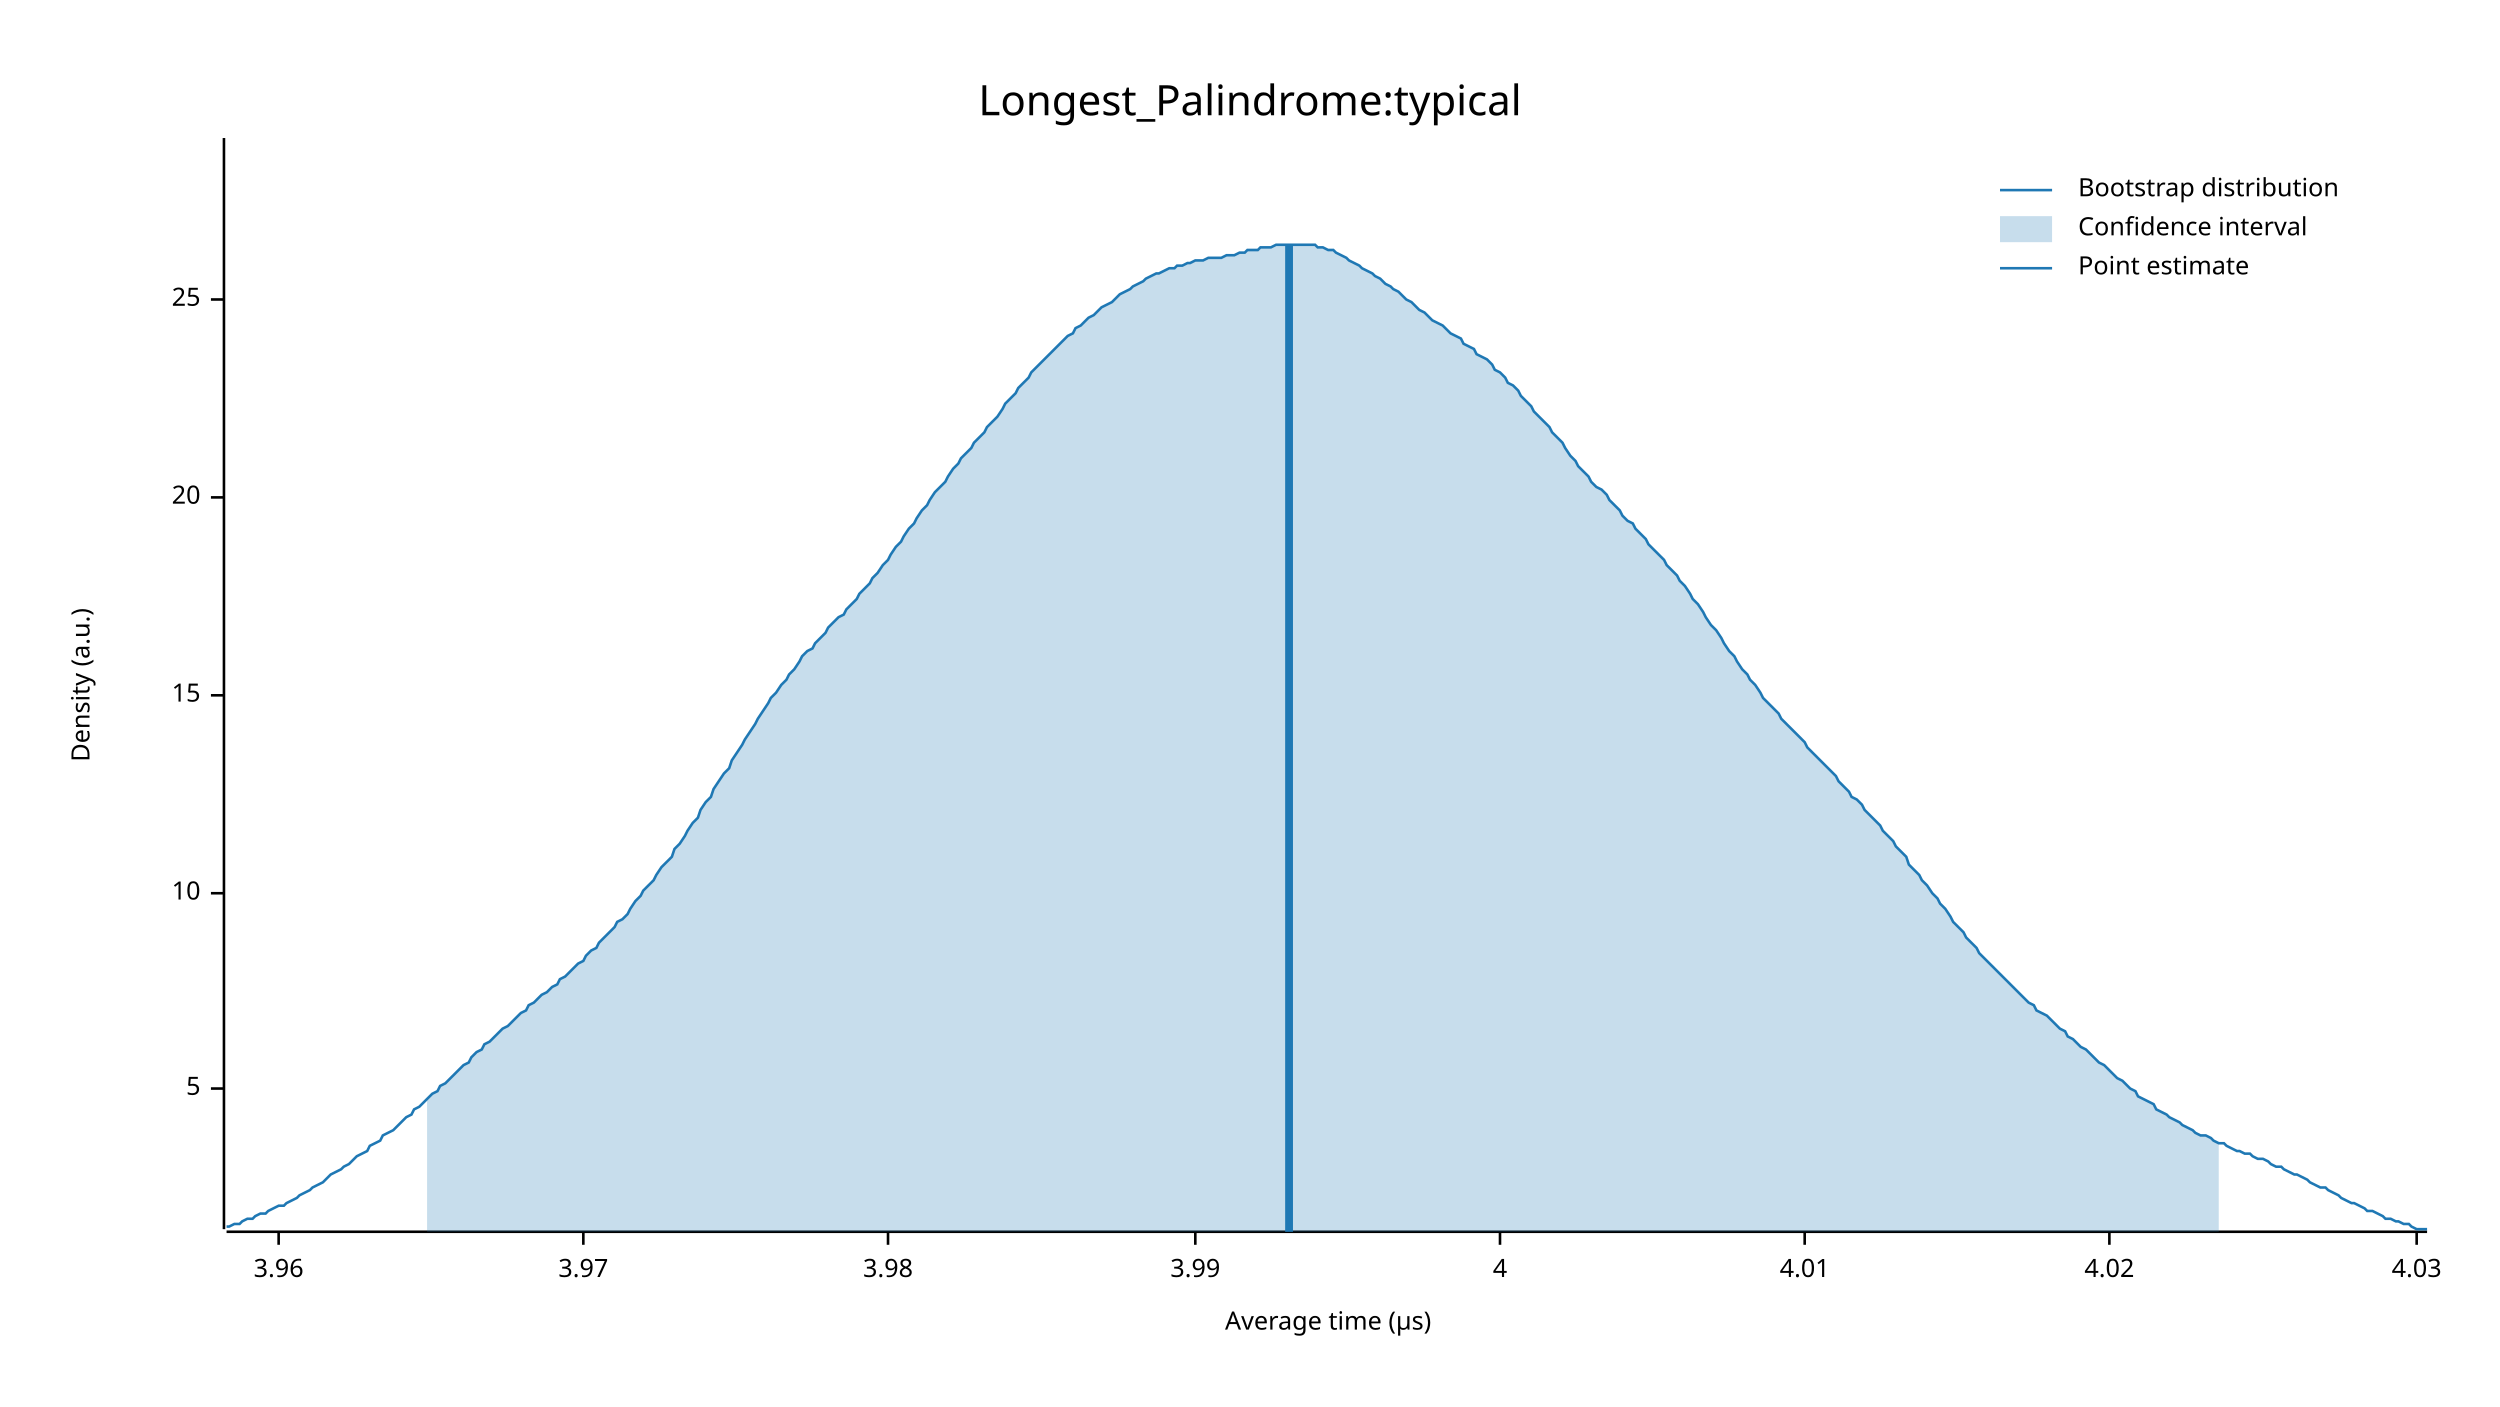
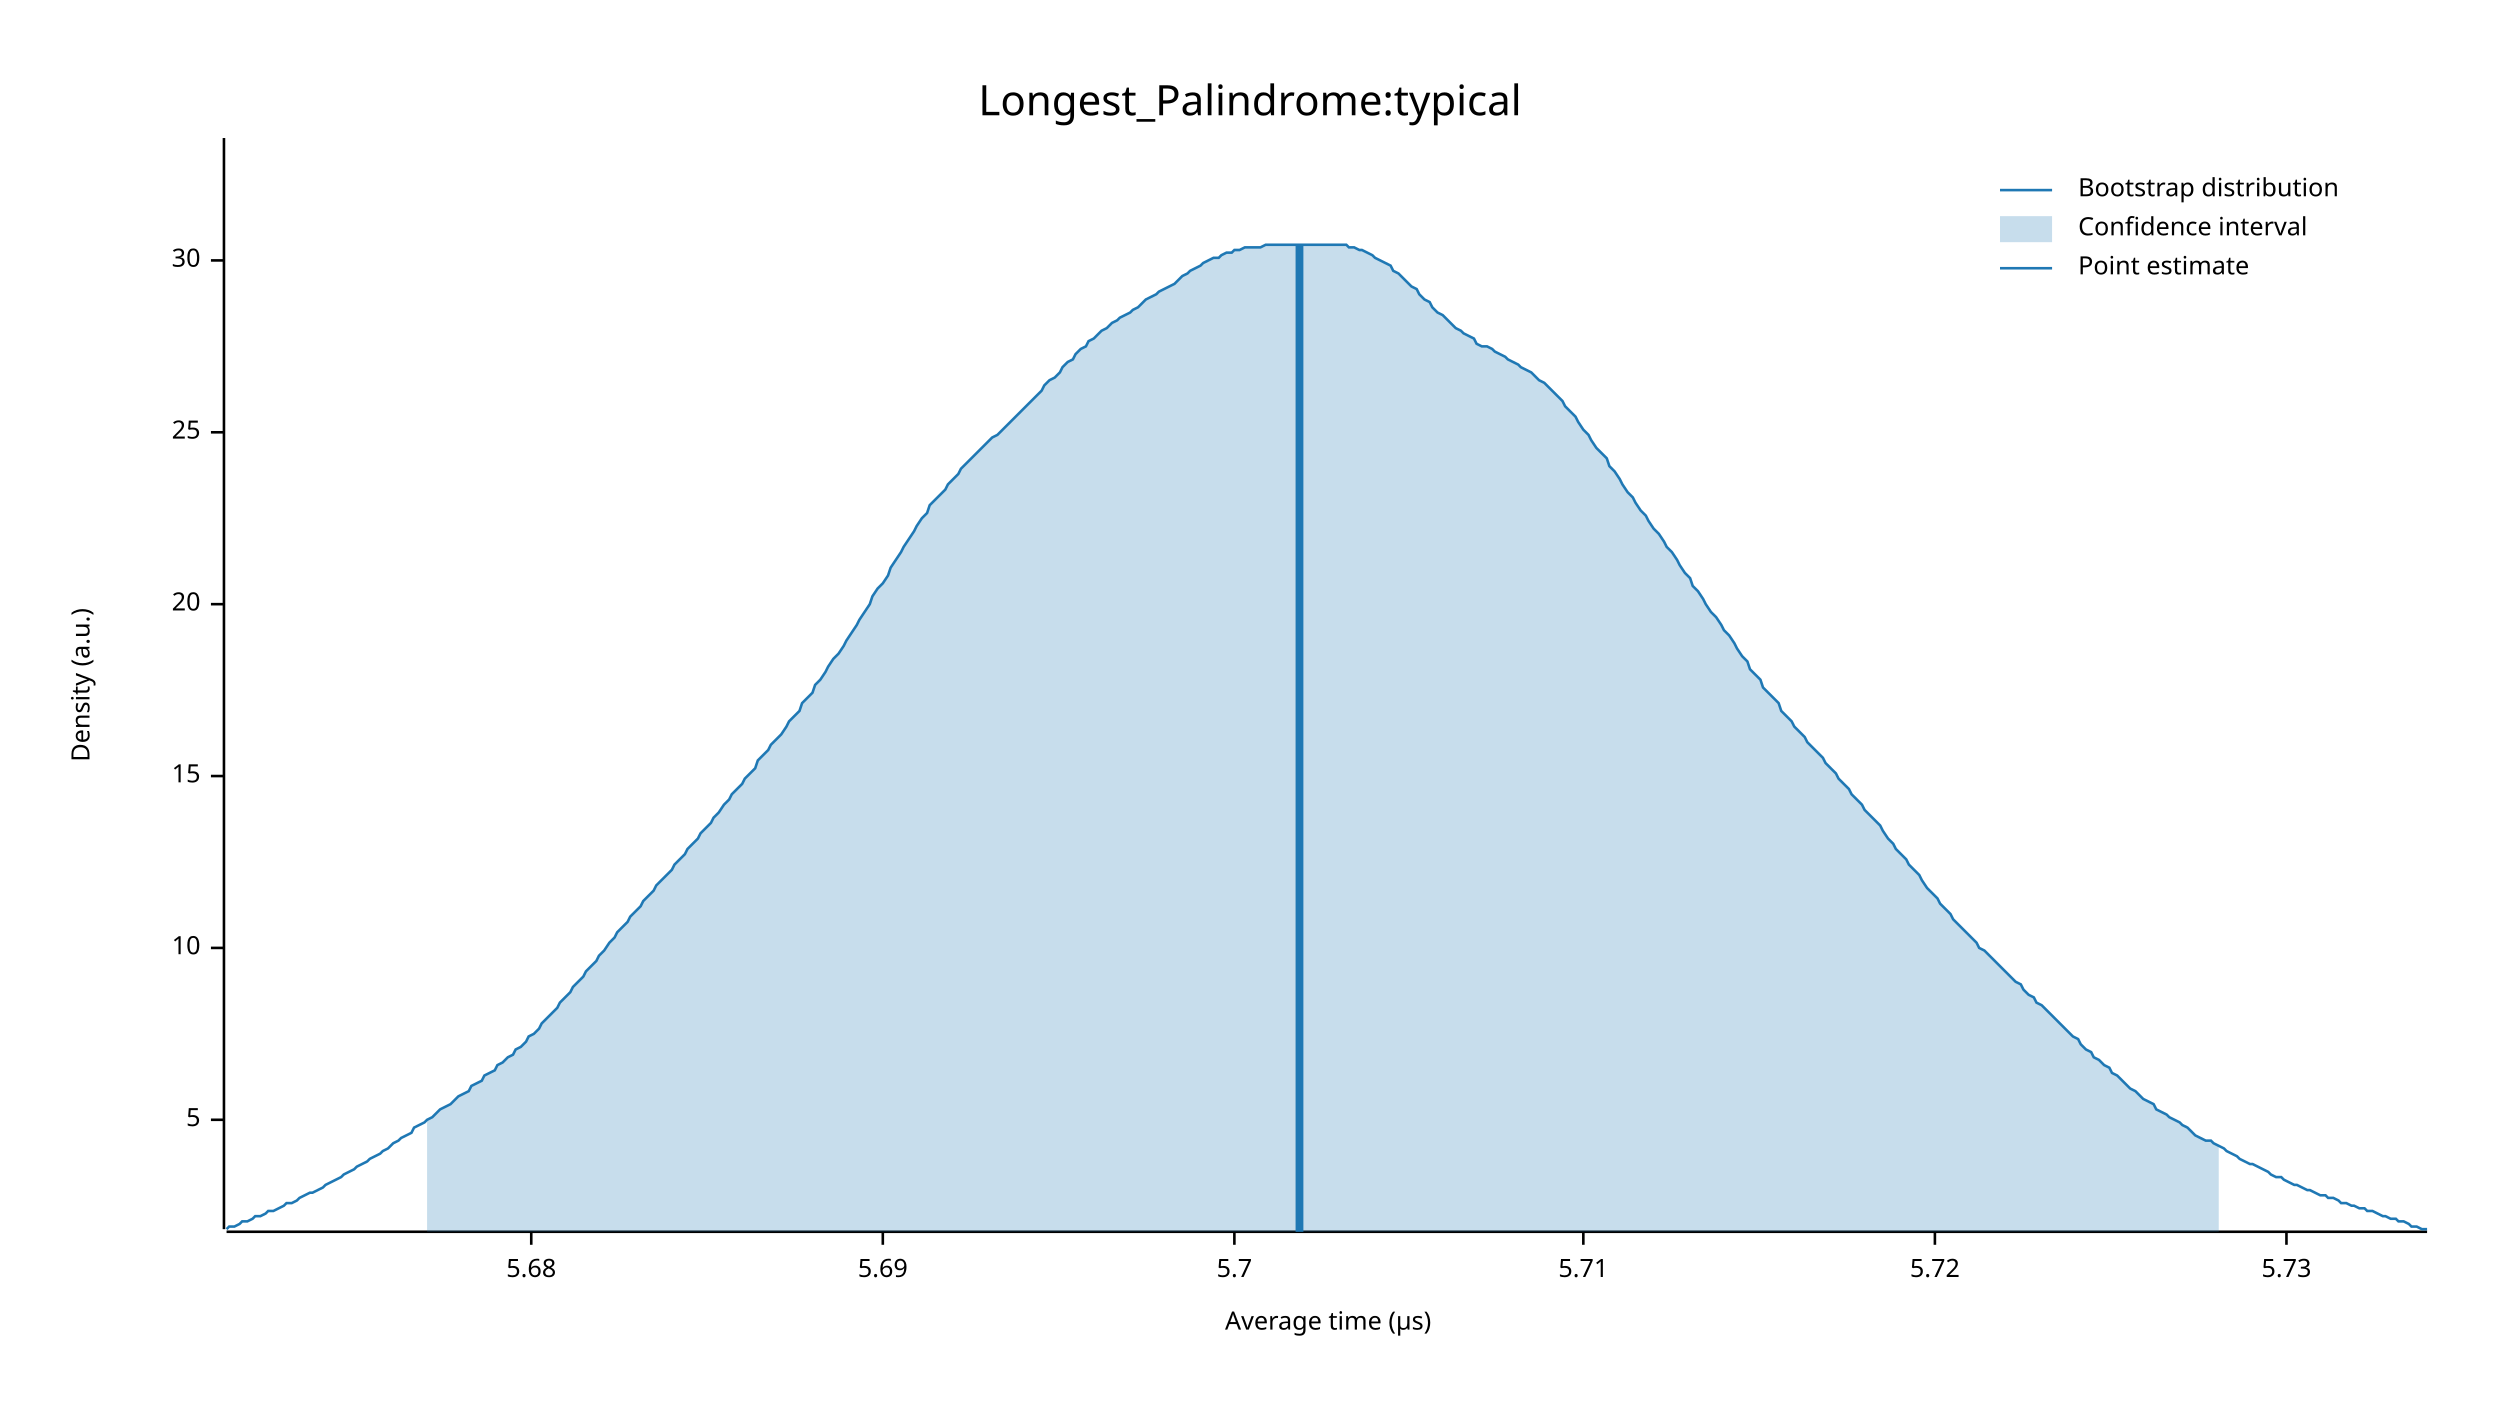
<svg xmlns="http://www.w3.org/2000/svg" width="960" height="540" viewBox="0 0 960 540">
  <text x="480" y="32" dy="0.76em" text-anchor="middle" font-family="sans-serif" font-size="16.129" opacity="1" fill="#000000">
Longest_Palindrome:typical
</text>
  <text x="27" y="263" dy="0.76em" text-anchor="middle" font-family="sans-serif" font-size="9.677" opacity="1" fill="#000000" transform="rotate(270, 27, 263)">
Density (a.u.)
</text>
  <text x="510" y="513" dy="-0.5ex" text-anchor="middle" font-family="sans-serif" font-size="9.677" opacity="1" fill="#000000">
Average time (µs)
</text>
  <polyline fill="none" opacity="1" stroke="#000000" stroke-width="1" points="86,53 86,472 " />
-   <text x="77" y="418" dy="0.5ex" text-anchor="end" font-family="sans-serif" font-size="9.677" opacity="1" fill="#000000">
+   <text x="77" y="430" dy="0.5ex" text-anchor="end" font-family="sans-serif" font-size="9.677" opacity="1" fill="#000000">
5
</text>
-   <polyline fill="none" opacity="1" stroke="#000000" stroke-width="1" points="81,418 86,418 " />
-   <text x="77" y="343" dy="0.5ex" text-anchor="end" font-family="sans-serif" font-size="9.677" opacity="1" fill="#000000">
+   <polyline fill="none" opacity="1" stroke="#000000" stroke-width="1" points="81,430 86,430 " />
+   <text x="77" y="364" dy="0.5ex" text-anchor="end" font-family="sans-serif" font-size="9.677" opacity="1" fill="#000000">
10
</text>
-   <polyline fill="none" opacity="1" stroke="#000000" stroke-width="1" points="81,343 86,343 " />
-   <text x="77" y="267" dy="0.5ex" text-anchor="end" font-family="sans-serif" font-size="9.677" opacity="1" fill="#000000">
+   <polyline fill="none" opacity="1" stroke="#000000" stroke-width="1" points="81,364 86,364 " />
+   <text x="77" y="298" dy="0.5ex" text-anchor="end" font-family="sans-serif" font-size="9.677" opacity="1" fill="#000000">
15
</text>
-   <polyline fill="none" opacity="1" stroke="#000000" stroke-width="1" points="81,267 86,267 " />
-   <text x="77" y="191" dy="0.5ex" text-anchor="end" font-family="sans-serif" font-size="9.677" opacity="1" fill="#000000">
+   <polyline fill="none" opacity="1" stroke="#000000" stroke-width="1" points="81,298 86,298 " />
+   <text x="77" y="232" dy="0.5ex" text-anchor="end" font-family="sans-serif" font-size="9.677" opacity="1" fill="#000000">
20
</text>
-   <polyline fill="none" opacity="1" stroke="#000000" stroke-width="1" points="81,191 86,191 " />
-   <text x="77" y="115" dy="0.5ex" text-anchor="end" font-family="sans-serif" font-size="9.677" opacity="1" fill="#000000">
+   <polyline fill="none" opacity="1" stroke="#000000" stroke-width="1" points="81,232 86,232 " />
+   <text x="77" y="166" dy="0.5ex" text-anchor="end" font-family="sans-serif" font-size="9.677" opacity="1" fill="#000000">
25
</text>
-   <polyline fill="none" opacity="1" stroke="#000000" stroke-width="1" points="81,115 86,115 " />
+   <polyline fill="none" opacity="1" stroke="#000000" stroke-width="1" points="81,166 86,166 " />
+   <text x="77" y="100" dy="0.5ex" text-anchor="end" font-family="sans-serif" font-size="9.677" opacity="1" fill="#000000">
+ 30
+ </text>
+   <polyline fill="none" opacity="1" stroke="#000000" stroke-width="1" points="81,100 86,100 " />
  <polyline fill="none" opacity="1" stroke="#000000" stroke-width="1" points="87,473 932,473 " />
-   <text x="107" y="483" dy="0.76em" text-anchor="middle" font-family="sans-serif" font-size="9.677" opacity="1" fill="#000000">
- 3.96
+   <text x="204" y="483" dy="0.76em" text-anchor="middle" font-family="sans-serif" font-size="9.677" opacity="1" fill="#000000">
+ 5.68
</text>
-   <polyline fill="none" opacity="1" stroke="#000000" stroke-width="1" points="107,473 107,478 " />
-   <text x="224" y="483" dy="0.76em" text-anchor="middle" font-family="sans-serif" font-size="9.677" opacity="1" fill="#000000">
- 3.97
+   <polyline fill="none" opacity="1" stroke="#000000" stroke-width="1" points="204,473 204,478 " />
+   <text x="339" y="483" dy="0.76em" text-anchor="middle" font-family="sans-serif" font-size="9.677" opacity="1" fill="#000000">
+ 5.69
</text>
-   <polyline fill="none" opacity="1" stroke="#000000" stroke-width="1" points="224,473 224,478 " />
-   <text x="341" y="483" dy="0.76em" text-anchor="middle" font-family="sans-serif" font-size="9.677" opacity="1" fill="#000000">
- 3.98
+   <polyline fill="none" opacity="1" stroke="#000000" stroke-width="1" points="339,473 339,478 " />
+   <text x="474" y="483" dy="0.76em" text-anchor="middle" font-family="sans-serif" font-size="9.677" opacity="1" fill="#000000">
+ 5.7
</text>
-   <polyline fill="none" opacity="1" stroke="#000000" stroke-width="1" points="341,473 341,478 " />
-   <text x="459" y="483" dy="0.76em" text-anchor="middle" font-family="sans-serif" font-size="9.677" opacity="1" fill="#000000">
- 3.99
+   <polyline fill="none" opacity="1" stroke="#000000" stroke-width="1" points="474,473 474,478 " />
+   <text x="608" y="483" dy="0.76em" text-anchor="middle" font-family="sans-serif" font-size="9.677" opacity="1" fill="#000000">
+ 5.71
</text>
-   <polyline fill="none" opacity="1" stroke="#000000" stroke-width="1" points="459,473 459,478 " />
-   <text x="576" y="483" dy="0.76em" text-anchor="middle" font-family="sans-serif" font-size="9.677" opacity="1" fill="#000000">
- 4
+   <polyline fill="none" opacity="1" stroke="#000000" stroke-width="1" points="608,473 608,478 " />
+   <text x="743" y="483" dy="0.76em" text-anchor="middle" font-family="sans-serif" font-size="9.677" opacity="1" fill="#000000">
+ 5.72
</text>
-   <polyline fill="none" opacity="1" stroke="#000000" stroke-width="1" points="576,473 576,478 " />
-   <text x="693" y="483" dy="0.76em" text-anchor="middle" font-family="sans-serif" font-size="9.677" opacity="1" fill="#000000">
- 4.01
+   <polyline fill="none" opacity="1" stroke="#000000" stroke-width="1" points="743,473 743,478 " />
+   <text x="878" y="483" dy="0.76em" text-anchor="middle" font-family="sans-serif" font-size="9.677" opacity="1" fill="#000000">
+ 5.73
</text>
-   <polyline fill="none" opacity="1" stroke="#000000" stroke-width="1" points="693,473 693,478 " />
-   <text x="810" y="483" dy="0.76em" text-anchor="middle" font-family="sans-serif" font-size="9.677" opacity="1" fill="#000000">
- 4.02
- </text>
-   <polyline fill="none" opacity="1" stroke="#000000" stroke-width="1" points="810,473 810,478 " />
-   <text x="928" y="483" dy="0.76em" text-anchor="middle" font-family="sans-serif" font-size="9.677" opacity="1" fill="#000000">
- 4.03
- </text>
-   <polyline fill="none" opacity="1" stroke="#000000" stroke-width="1" points="928,473 928,478 " />
-   <polyline fill="none" opacity="1" stroke="#1F78B4" stroke-width="1" points="87,471 88,471 90,470 92,470 93,469 95,468 97,468 98,467 100,466 102,466 103,465 105,464 107,463 109,463 110,462 112,461 114,460 115,459 117,458 119,457 120,456 122,455 124,454 125,453 127,451 129,450 131,449 132,448 134,447 136,445 137,444 139,443 141,442 142,440 144,439 146,438 147,436 149,435 151,434 153,432 154,431 156,429 158,428 159,426 161,425 163,423 164,422 166,420 168,419 169,417 171,416 173,414 175,412 176,411 178,409 180,408 181,406 183,404 185,403 186,401 188,400 190,398 191,397 193,395 195,394 197,392 198,391 200,389 202,388 203,386 205,385 207,383 208,382 210,381 212,379 214,378 215,376 217,375 219,373 220,372 222,370 224,369 225,367 227,365 229,364 230,362 232,360 234,358 236,356 237,354 239,353 241,351 242,349 244,346 246,344 247,342 249,340 251,338 252,336 254,333 256,331 258,329 259,326 261,324 263,321 264,319 266,316 268,314 269,311 271,308 273,306 274,303 276,300 278,297 280,295 281,292 283,289 285,286 286,284 288,281 290,278 291,276 293,273 295,270 296,268 298,266 300,263 302,261 303,259 305,257 307,254 308,252 310,250 312,249 313,247 315,245 317,243 318,241 320,239 322,237 324,236 325,234 327,232 329,230 330,228 332,226 334,224 335,222 337,220 339,217 341,215 342,213 344,210 346,208 347,206 349,203 351,201 352,199 354,196 356,194 357,192 359,189 361,187 363,185 364,183 366,180 368,178 369,176 371,174 373,172 374,170 376,168 378,166 379,164 381,162 383,160 385,157 386,155 388,153 390,151 391,149 393,147 395,145 396,143 398,141 400,139 401,138 403,136 405,134 407,132 408,131 410,129 412,128 413,126 415,125 417,123 418,122 420,121 422,119 423,118 425,117 427,116 429,114 430,113 432,112 434,111 435,110 437,109 439,108 440,107 442,106 444,105 445,105 447,104 449,103 451,103 452,102 454,102 456,101 457,101 459,100 461,100 462,100 464,99 466,99 468,99 469,99 471,98 473,98 474,98 476,97 478,97 479,96 481,96 483,96 484,95 486,95 488,95 490,94 491,94 493,94 495,94 496,94 498,94 500,94 501,94 503,94 505,94 506,95 508,95 510,96 512,96 513,97 515,98 517,99 518,100 520,101 522,102 523,103 525,104 527,105 528,106 530,107 532,109 534,110 535,111 537,112 539,114 540,115 542,116 544,118 545,119 547,120 549,122 550,123 552,124 554,125 556,127 557,128 559,129 561,130 562,132 564,133 566,134 567,136 569,137 571,138 573,140 574,142 576,143 578,145 579,147 581,148 583,150 584,152 586,154 588,156 589,158 591,160 593,162 595,164 596,166 598,168 600,170 601,172 603,175 605,177 606,179 608,181 610,183 611,185 613,187 615,188 617,190 618,192 620,194 622,196 623,198 625,200 627,201 628,203 630,205 632,207 633,209 635,211 637,213 639,215 640,217 642,219 644,221 645,223 647,225 649,228 650,230 652,232 654,235 655,237 657,240 659,242 661,245 662,247 664,250 666,252 667,254 669,257 671,259 672,261 674,263 676,266 677,268 679,270 681,272 683,274 684,276 686,278 688,280 689,281 691,283 693,285 694,287 696,289 698,291 700,293 701,294 703,296 705,298 706,300 708,302 710,304 711,306 713,307 715,309 716,311 718,313 720,315 722,317 723,319 725,321 727,323 728,325 730,327 732,329 733,332 735,334 737,336 738,338 740,340 742,343 744,345 745,347 747,349 749,352 750,354 752,356 754,358 755,360 757,362 759,364 760,366 762,368 764,370 766,372 767,373 769,375 771,377 772,378 774,380 776,382 777,383 779,385 781,386 782,388 784,389 786,390 788,392 789,393 791,395 793,396 794,398 796,399 798,401 799,402 801,403 803,405 804,406 806,408 808,409 810,411 811,412 813,414 815,415 816,416 818,418 820,419 821,421 823,422 825,423 827,424 828,426 830,427 832,428 833,429 835,430 837,431 838,432 840,433 842,434 843,435 845,436 847,436 849,437 850,438 852,439 854,439 855,440 857,441 859,442 860,442 862,443 864,443 865,444 867,445 869,445 871,446 872,447 874,448 876,448 877,449 879,450 881,451 882,451 884,452 886,453 887,454 889,455 891,456 893,456 894,457 896,458 898,459 899,460 901,461 903,462 904,462 906,463 908,464 909,465 911,465 913,466 915,467 916,468 918,468 920,469 921,469 923,470 925,470 926,471 928,472 930,472 932,472 " />
-   <polygon opacity="0.25" fill="#1F78B4" points="164,422 166,420 168,419 169,417 171,416 173,414 175,412 176,411 178,409 180,408 181,406 183,404 185,403 186,401 188,400 190,398 191,397 193,395 195,394 197,392 198,391 200,389 202,388 203,386 205,385 207,383 208,382 210,381 212,379 214,378 215,376 217,375 219,373 220,372 222,370 224,369 225,367 227,365 229,364 230,362 232,360 234,358 236,356 237,354 239,353 241,351 242,349 244,346 246,344 247,342 249,340 251,338 252,336 254,333 256,331 258,329 259,326 261,324 263,321 264,319 266,316 268,314 269,311 271,308 273,306 274,303 276,300 278,297 280,295 281,292 283,289 285,286 286,284 288,281 290,278 291,276 293,273 295,270 296,268 298,266 300,263 302,261 303,259 305,257 307,254 308,252 310,250 312,249 313,247 315,245 317,243 318,241 320,239 322,237 324,236 325,234 327,232 329,230 330,228 332,226 334,224 335,222 337,220 339,217 341,215 342,213 344,210 346,208 347,206 349,203 351,201 352,199 354,196 356,194 357,192 359,189 361,187 363,185 364,183 366,180 368,178 369,176 371,174 373,172 374,170 376,168 378,166 379,164 381,162 383,160 385,157 386,155 388,153 390,151 391,149 393,147 395,145 396,143 398,141 400,139 401,138 403,136 405,134 407,132 408,131 410,129 412,128 413,126 415,125 417,123 418,122 420,121 422,119 423,118 425,117 427,116 429,114 430,113 432,112 434,111 435,110 437,109 439,108 440,107 442,106 444,105 445,105 447,104 449,103 451,103 452,102 454,102 456,101 457,101 459,100 461,100 462,100 464,99 466,99 468,99 469,99 471,98 473,98 474,98 476,97 478,97 479,96 481,96 483,96 484,95 486,95 488,95 490,94 491,94 493,94 495,94 496,94 498,94 500,94 501,94 503,94 505,94 506,95 508,95 510,96 512,96 513,97 515,98 517,99 518,100 520,101 522,102 523,103 525,104 527,105 528,106 530,107 532,109 534,110 535,111 537,112 539,114 540,115 542,116 544,118 545,119 547,120 549,122 550,123 552,124 554,125 556,127 557,128 559,129 561,130 562,132 564,133 566,134 567,136 569,137 571,138 573,140 574,142 576,143 578,145 579,147 581,148 583,150 584,152 586,154 588,156 589,158 591,160 593,162 595,164 596,166 598,168 600,170 601,172 603,175 605,177 606,179 608,181 610,183 611,185 613,187 615,188 617,190 618,192 620,194 622,196 623,198 625,200 627,201 628,203 630,205 632,207 633,209 635,211 637,213 639,215 640,217 642,219 644,221 645,223 647,225 649,228 650,230 652,232 654,235 655,237 657,240 659,242 661,245 662,247 664,250 666,252 667,254 669,257 671,259 672,261 674,263 676,266 677,268 679,270 681,272 683,274 684,276 686,278 688,280 689,281 691,283 693,285 694,287 696,289 698,291 700,293 701,294 703,296 705,298 706,300 708,302 710,304 711,306 713,307 715,309 716,311 718,313 720,315 722,317 723,319 725,321 727,323 728,325 730,327 732,329 733,332 735,334 737,336 738,338 740,340 742,343 744,345 745,347 747,349 749,352 750,354 752,356 754,358 755,360 757,362 759,364 760,366 762,368 764,370 766,372 767,373 769,375 771,377 772,378 774,380 776,382 777,383 779,385 781,386 782,388 784,389 786,390 788,392 789,393 791,395 793,396 794,398 796,399 798,401 799,402 801,403 803,405 804,406 806,408 808,409 810,411 811,412 813,414 815,415 816,416 818,418 820,419 821,421 823,422 825,423 827,424 828,426 830,427 832,428 833,429 835,430 837,431 838,432 840,433 842,434 843,435 845,436 847,436 849,437 850,438 852,439 852,473 164,473 " />
-   <polyline fill="none" opacity="1" stroke="#1F78B4" stroke-width="3" points="495,473 495,94 " />
+   <polyline fill="none" opacity="1" stroke="#000000" stroke-width="1" points="878,473 878,478 " />
+   <polyline fill="none" opacity="1" stroke="#1F78B4" stroke-width="1" points="87,472 88,471 90,471 92,470 93,469 95,469 97,468 98,467 100,467 102,466 103,465 105,465 107,464 109,463 110,462 112,462 114,461 115,460 117,459 119,458 120,458 122,457 124,456 125,455 127,454 129,453 131,452 132,451 134,450 136,449 137,448 139,447 141,446 142,445 144,444 146,443 147,442 149,441 151,439 153,438 154,437 156,436 158,435 159,433 161,432 163,431 164,430 166,429 168,427 169,426 171,425 173,424 175,422 176,421 178,420 180,419 181,417 183,416 185,415 186,413 188,412 190,411 191,409 193,408 195,406 197,405 198,403 200,402 202,400 203,398 205,397 207,395 208,393 210,391 212,389 214,387 215,385 217,383 219,381 220,379 222,377 224,375 225,373 227,371 229,369 230,367 232,365 234,362 236,360 237,358 239,356 241,354 242,352 244,350 246,348 247,346 249,344 251,342 252,340 254,338 256,336 258,334 259,332 261,330 263,328 264,326 266,324 268,322 269,320 271,318 273,316 274,314 276,312 278,309 280,307 281,305 283,303 285,301 286,299 288,297 290,295 291,292 293,290 295,288 296,286 298,284 300,282 302,279 303,277 305,275 307,273 308,270 310,268 312,266 313,263 315,261 317,258 318,256 320,253 322,251 324,248 325,246 327,243 329,240 330,238 332,235 334,232 335,229 337,226 339,224 341,221 342,218 344,215 346,212 347,210 349,207 351,204 352,202 354,199 356,197 357,194 359,192 361,190 363,188 364,186 366,184 368,182 369,180 371,178 373,176 374,175 376,173 378,171 379,170 381,168 383,167 385,165 386,164 388,162 390,160 391,159 393,157 395,155 396,154 398,152 400,150 401,148 403,146 405,145 407,143 408,141 410,139 412,138 413,136 415,134 417,133 418,131 420,130 422,128 423,127 425,126 427,124 429,123 430,122 432,121 434,120 435,119 437,118 439,116 440,115 442,114 444,113 445,112 447,111 449,110 451,109 452,108 454,106 456,105 457,104 459,103 461,102 462,101 464,100 466,99 468,99 469,98 471,97 473,97 474,96 476,96 478,95 479,95 481,95 483,95 484,95 486,94 488,94 490,94 491,94 493,94 495,94 496,94 498,94 500,94 501,94 503,94 505,94 506,94 508,94 510,94 512,94 513,94 515,94 517,94 518,95 520,95 522,96 523,96 525,97 527,98 528,99 530,100 532,101 534,102 535,104 537,105 539,107 540,108 542,110 544,111 545,113 547,115 549,116 550,118 552,120 554,121 556,123 557,124 559,126 561,127 562,128 564,129 566,130 567,132 569,133 571,133 573,134 574,135 576,136 578,137 579,138 581,139 583,140 584,141 586,142 588,143 589,144 591,146 593,147 595,149 596,150 598,152 600,154 601,156 603,158 605,160 606,162 608,165 610,167 611,169 613,172 615,174 617,176 618,179 620,181 622,184 623,186 625,189 627,191 628,193 630,196 632,198 633,200 635,203 637,205 639,208 640,210 642,212 644,215 645,217 647,220 649,222 650,225 652,227 654,230 655,232 657,235 659,237 661,240 662,242 664,244 666,247 667,249 669,252 671,254 672,257 674,259 676,261 677,264 679,266 681,268 683,270 684,273 686,275 688,277 689,279 691,281 693,283 694,285 696,287 698,289 700,291 701,293 703,295 705,297 706,299 708,301 710,303 711,305 713,307 715,309 716,311 718,313 720,315 722,317 723,319 725,322 727,324 728,326 730,328 732,330 733,332 735,334 737,336 738,338 740,341 742,343 744,345 745,347 747,349 749,351 750,353 752,355 754,357 755,358 757,360 759,362 760,364 762,365 764,367 766,369 767,370 769,372 771,374 772,375 774,377 776,378 777,380 779,382 781,383 782,385 784,386 786,388 788,390 789,391 791,393 793,395 794,396 796,398 798,399 799,401 801,403 803,404 804,406 806,407 808,409 810,410 811,412 813,413 815,415 816,416 818,418 820,419 821,420 823,422 825,423 827,424 828,426 830,427 832,428 833,429 835,430 837,431 838,432 840,433 842,435 843,436 845,437 847,438 849,438 850,439 852,440 854,441 855,442 857,443 859,444 860,445 862,446 864,447 865,447 867,448 869,449 871,450 872,451 874,452 876,452 877,453 879,454 881,455 882,455 884,456 886,457 887,457 889,458 891,459 893,459 894,460 896,460 898,461 899,462 901,462 903,463 904,463 906,464 908,464 909,465 911,465 913,466 915,467 916,467 918,468 920,468 921,469 923,469 925,470 926,471 928,471 930,472 932,472 " />
+   <polygon opacity="0.25" fill="#1F78B4" points="164,430 166,429 168,427 169,426 171,425 173,424 175,422 176,421 178,420 180,419 181,417 183,416 185,415 186,413 188,412 190,411 191,409 193,408 195,406 197,405 198,403 200,402 202,400 203,398 205,397 207,395 208,393 210,391 212,389 214,387 215,385 217,383 219,381 220,379 222,377 224,375 225,373 227,371 229,369 230,367 232,365 234,362 236,360 237,358 239,356 241,354 242,352 244,350 246,348 247,346 249,344 251,342 252,340 254,338 256,336 258,334 259,332 261,330 263,328 264,326 266,324 268,322 269,320 271,318 273,316 274,314 276,312 278,309 280,307 281,305 283,303 285,301 286,299 288,297 290,295 291,292 293,290 295,288 296,286 298,284 300,282 302,279 303,277 305,275 307,273 308,270 310,268 312,266 313,263 315,261 317,258 318,256 320,253 322,251 324,248 325,246 327,243 329,240 330,238 332,235 334,232 335,229 337,226 339,224 341,221 342,218 344,215 346,212 347,210 349,207 351,204 352,202 354,199 356,197 357,194 359,192 361,190 363,188 364,186 366,184 368,182 369,180 371,178 373,176 374,175 376,173 378,171 379,170 381,168 383,167 385,165 386,164 388,162 390,160 391,159 393,157 395,155 396,154 398,152 400,150 401,148 403,146 405,145 407,143 408,141 410,139 412,138 413,136 415,134 417,133 418,131 420,130 422,128 423,127 425,126 427,124 429,123 430,122 432,121 434,120 435,119 437,118 439,116 440,115 442,114 444,113 445,112 447,111 449,110 451,109 452,108 454,106 456,105 457,104 459,103 461,102 462,101 464,100 466,99 468,99 469,98 471,97 473,97 474,96 476,96 478,95 479,95 481,95 483,95 484,95 486,94 488,94 490,94 491,94 493,94 495,94 496,94 498,94 500,94 501,94 503,94 505,94 506,94 508,94 510,94 512,94 513,94 515,94 517,94 518,95 520,95 522,96 523,96 525,97 527,98 528,99 530,100 532,101 534,102 535,104 537,105 539,107 540,108 542,110 544,111 545,113 547,115 549,116 550,118 552,120 554,121 556,123 557,124 559,126 561,127 562,128 564,129 566,130 567,132 569,133 571,133 573,134 574,135 576,136 578,137 579,138 581,139 583,140 584,141 586,142 588,143 589,144 591,146 593,147 595,149 596,150 598,152 600,154 601,156 603,158 605,160 606,162 608,165 610,167 611,169 613,172 615,174 617,176 618,179 620,181 622,184 623,186 625,189 627,191 628,193 630,196 632,198 633,200 635,203 637,205 639,208 640,210 642,212 644,215 645,217 647,220 649,222 650,225 652,227 654,230 655,232 657,235 659,237 661,240 662,242 664,244 666,247 667,249 669,252 671,254 672,257 674,259 676,261 677,264 679,266 681,268 683,270 684,273 686,275 688,277 689,279 691,281 693,283 694,285 696,287 698,289 700,291 701,293 703,295 705,297 706,299 708,301 710,303 711,305 713,307 715,309 716,311 718,313 720,315 722,317 723,319 725,322 727,324 728,326 730,328 732,330 733,332 735,334 737,336 738,338 740,341 742,343 744,345 745,347 747,349 749,351 750,353 752,355 754,357 755,358 757,360 759,362 760,364 762,365 764,367 766,369 767,370 769,372 771,374 772,375 774,377 776,378 777,380 779,382 781,383 782,385 784,386 786,388 788,390 789,391 791,393 793,395 794,396 796,398 798,399 799,401 801,403 803,404 804,406 806,407 808,409 810,410 811,412 813,413 815,415 816,416 818,418 820,419 821,420 823,422 825,423 827,424 828,426 830,427 832,428 833,429 835,430 837,431 838,432 840,433 842,435 843,436 845,437 847,438 849,438 850,439 852,440 852,473 164,473 " />
+   <polyline fill="none" opacity="1" stroke="#1F78B4" stroke-width="3" points="499,473 499,94 " />
  <text x="798" y="68" dy="0.76em" text-anchor="start" font-family="sans-serif" font-size="9.677" opacity="1" fill="#000000">
Bootstrap distribution
</text>
  <text x="798" y="83" dy="0.76em" text-anchor="start" font-family="sans-serif" font-size="9.677" opacity="1" fill="#000000">
Confidence interval
</text>
  <text x="798" y="98" dy="0.76em" text-anchor="start" font-family="sans-serif" font-size="9.677" opacity="1" fill="#000000">
Point estimate
</text>
  <polyline fill="none" opacity="1" stroke="#1F78B4" stroke-width="1" points="768,73 788,73 " />
  <rect x="768" y="83" width="20" height="10" opacity="0.25" fill="#1F78B4" stroke="none" />
  <polyline fill="none" opacity="1" stroke="#1F78B4" stroke-width="1" points="768,103 788,103 " />
</svg>
